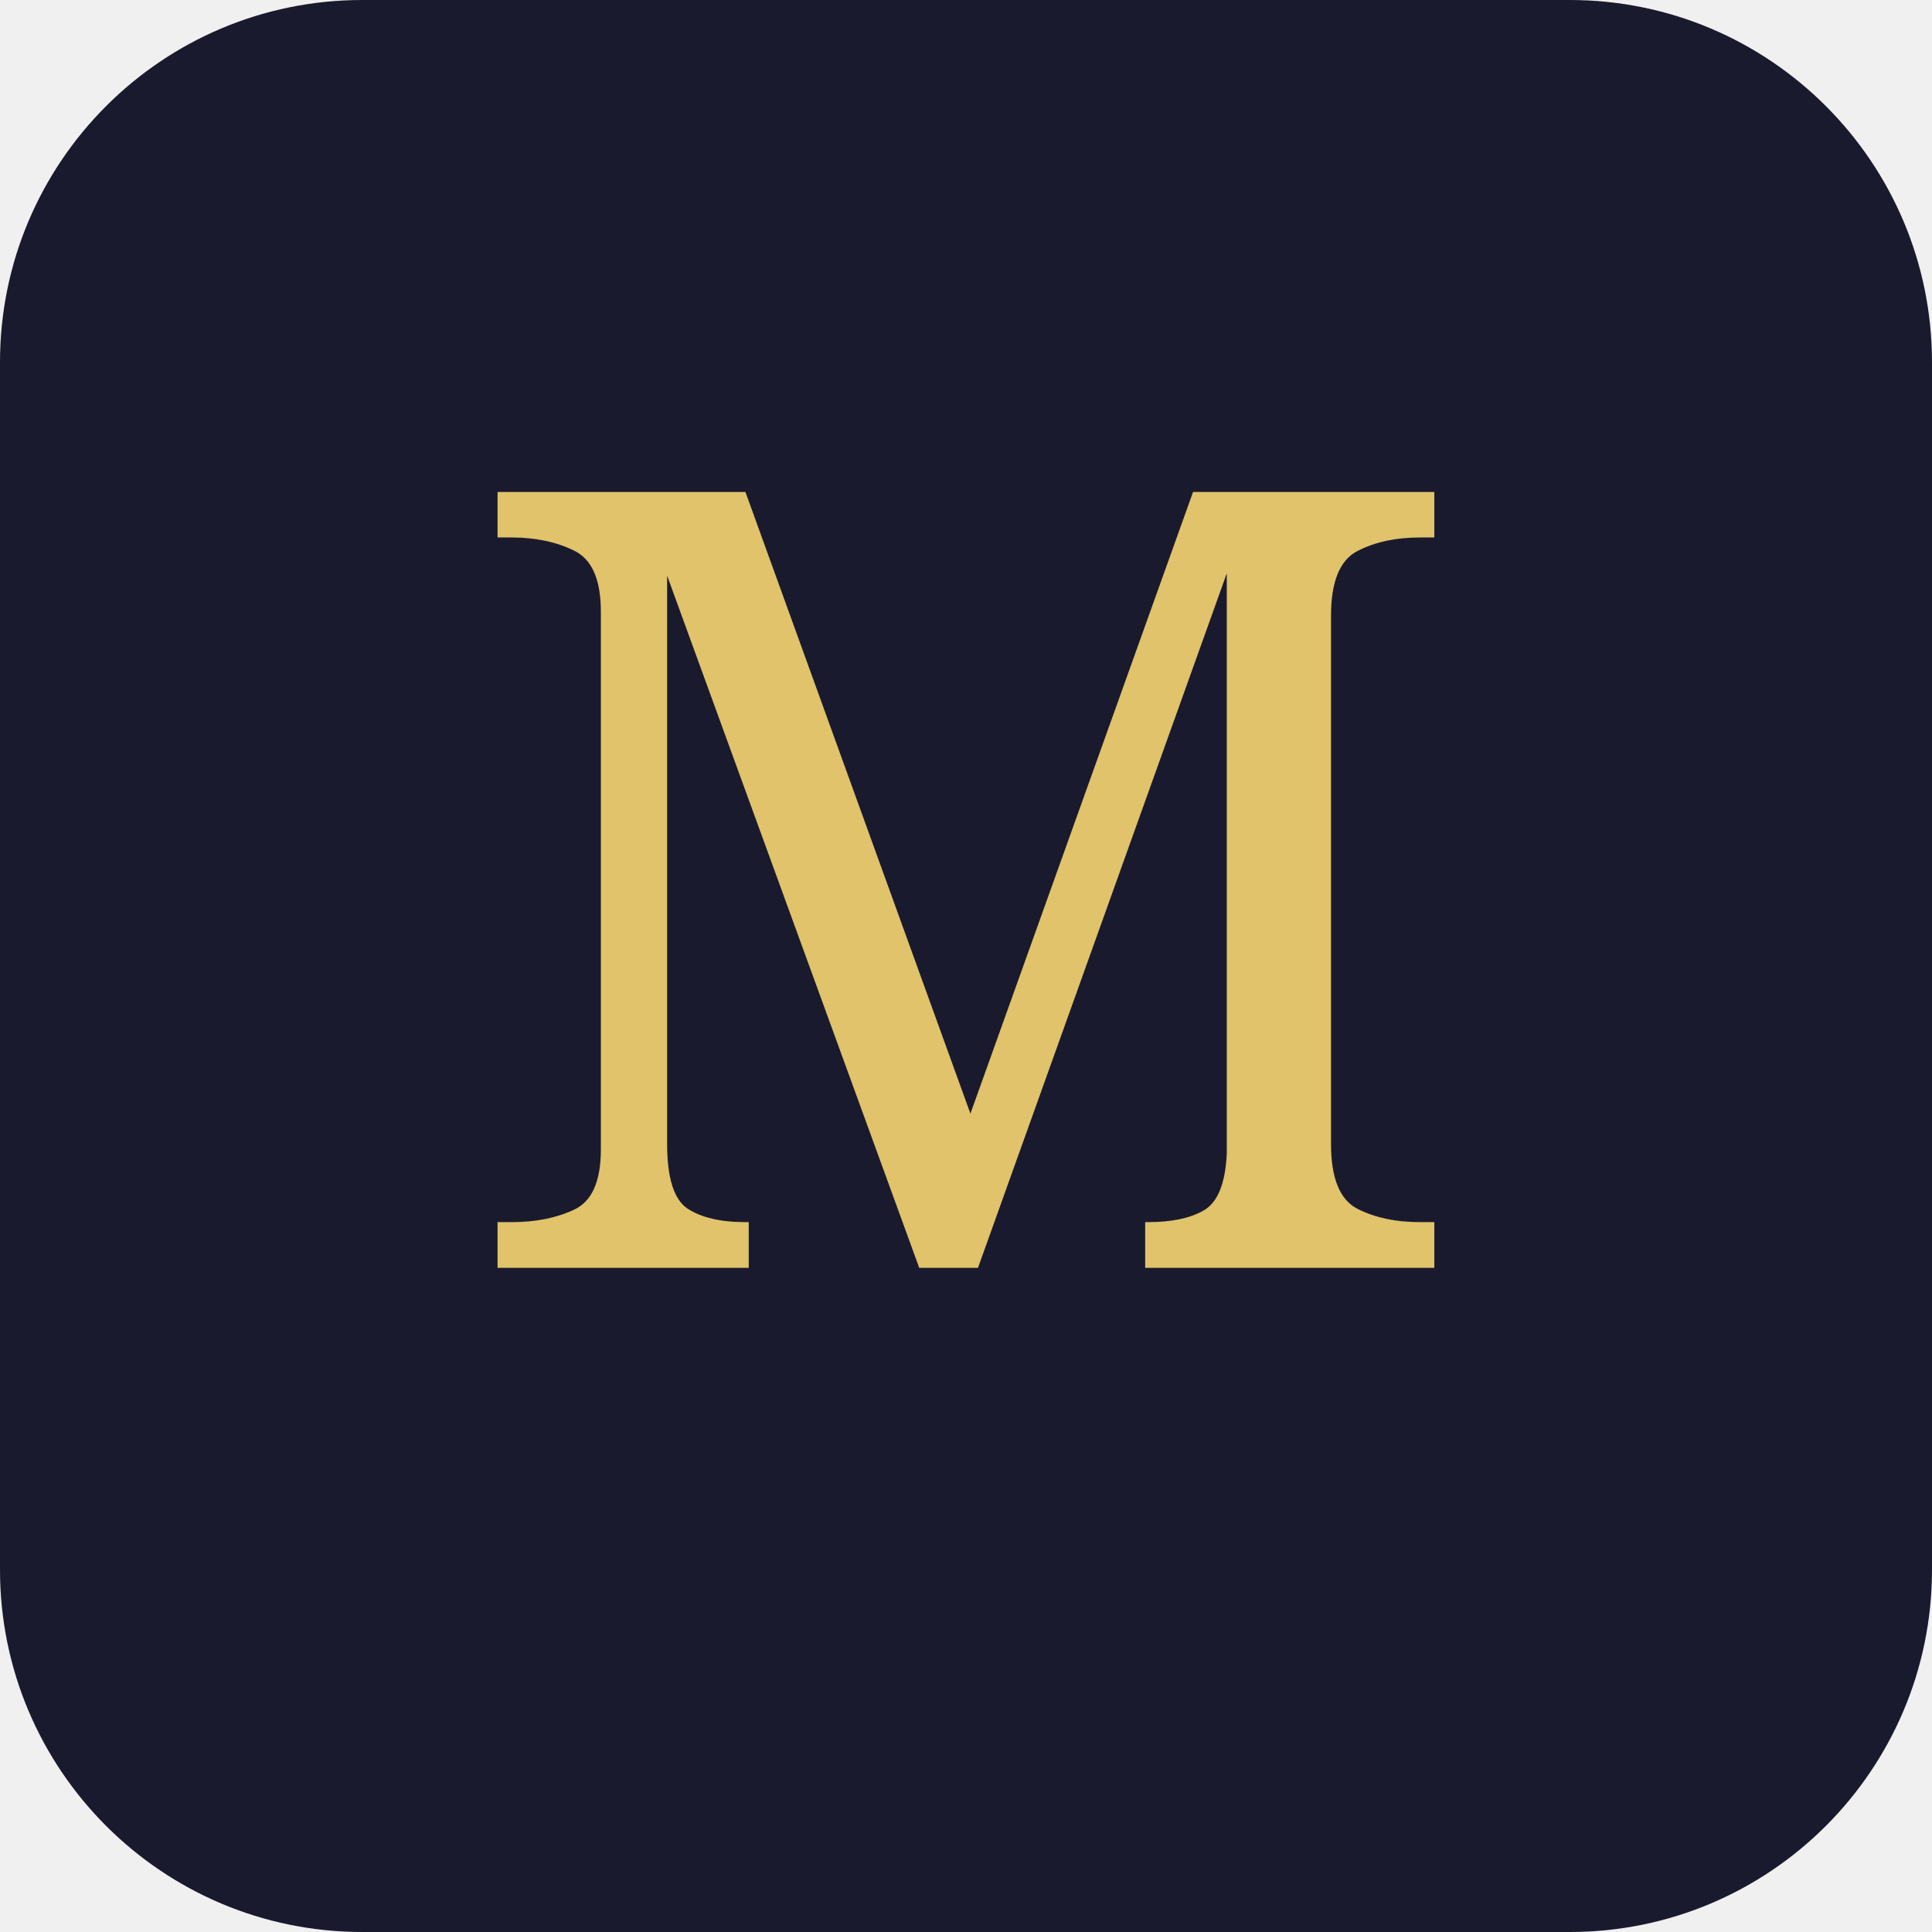
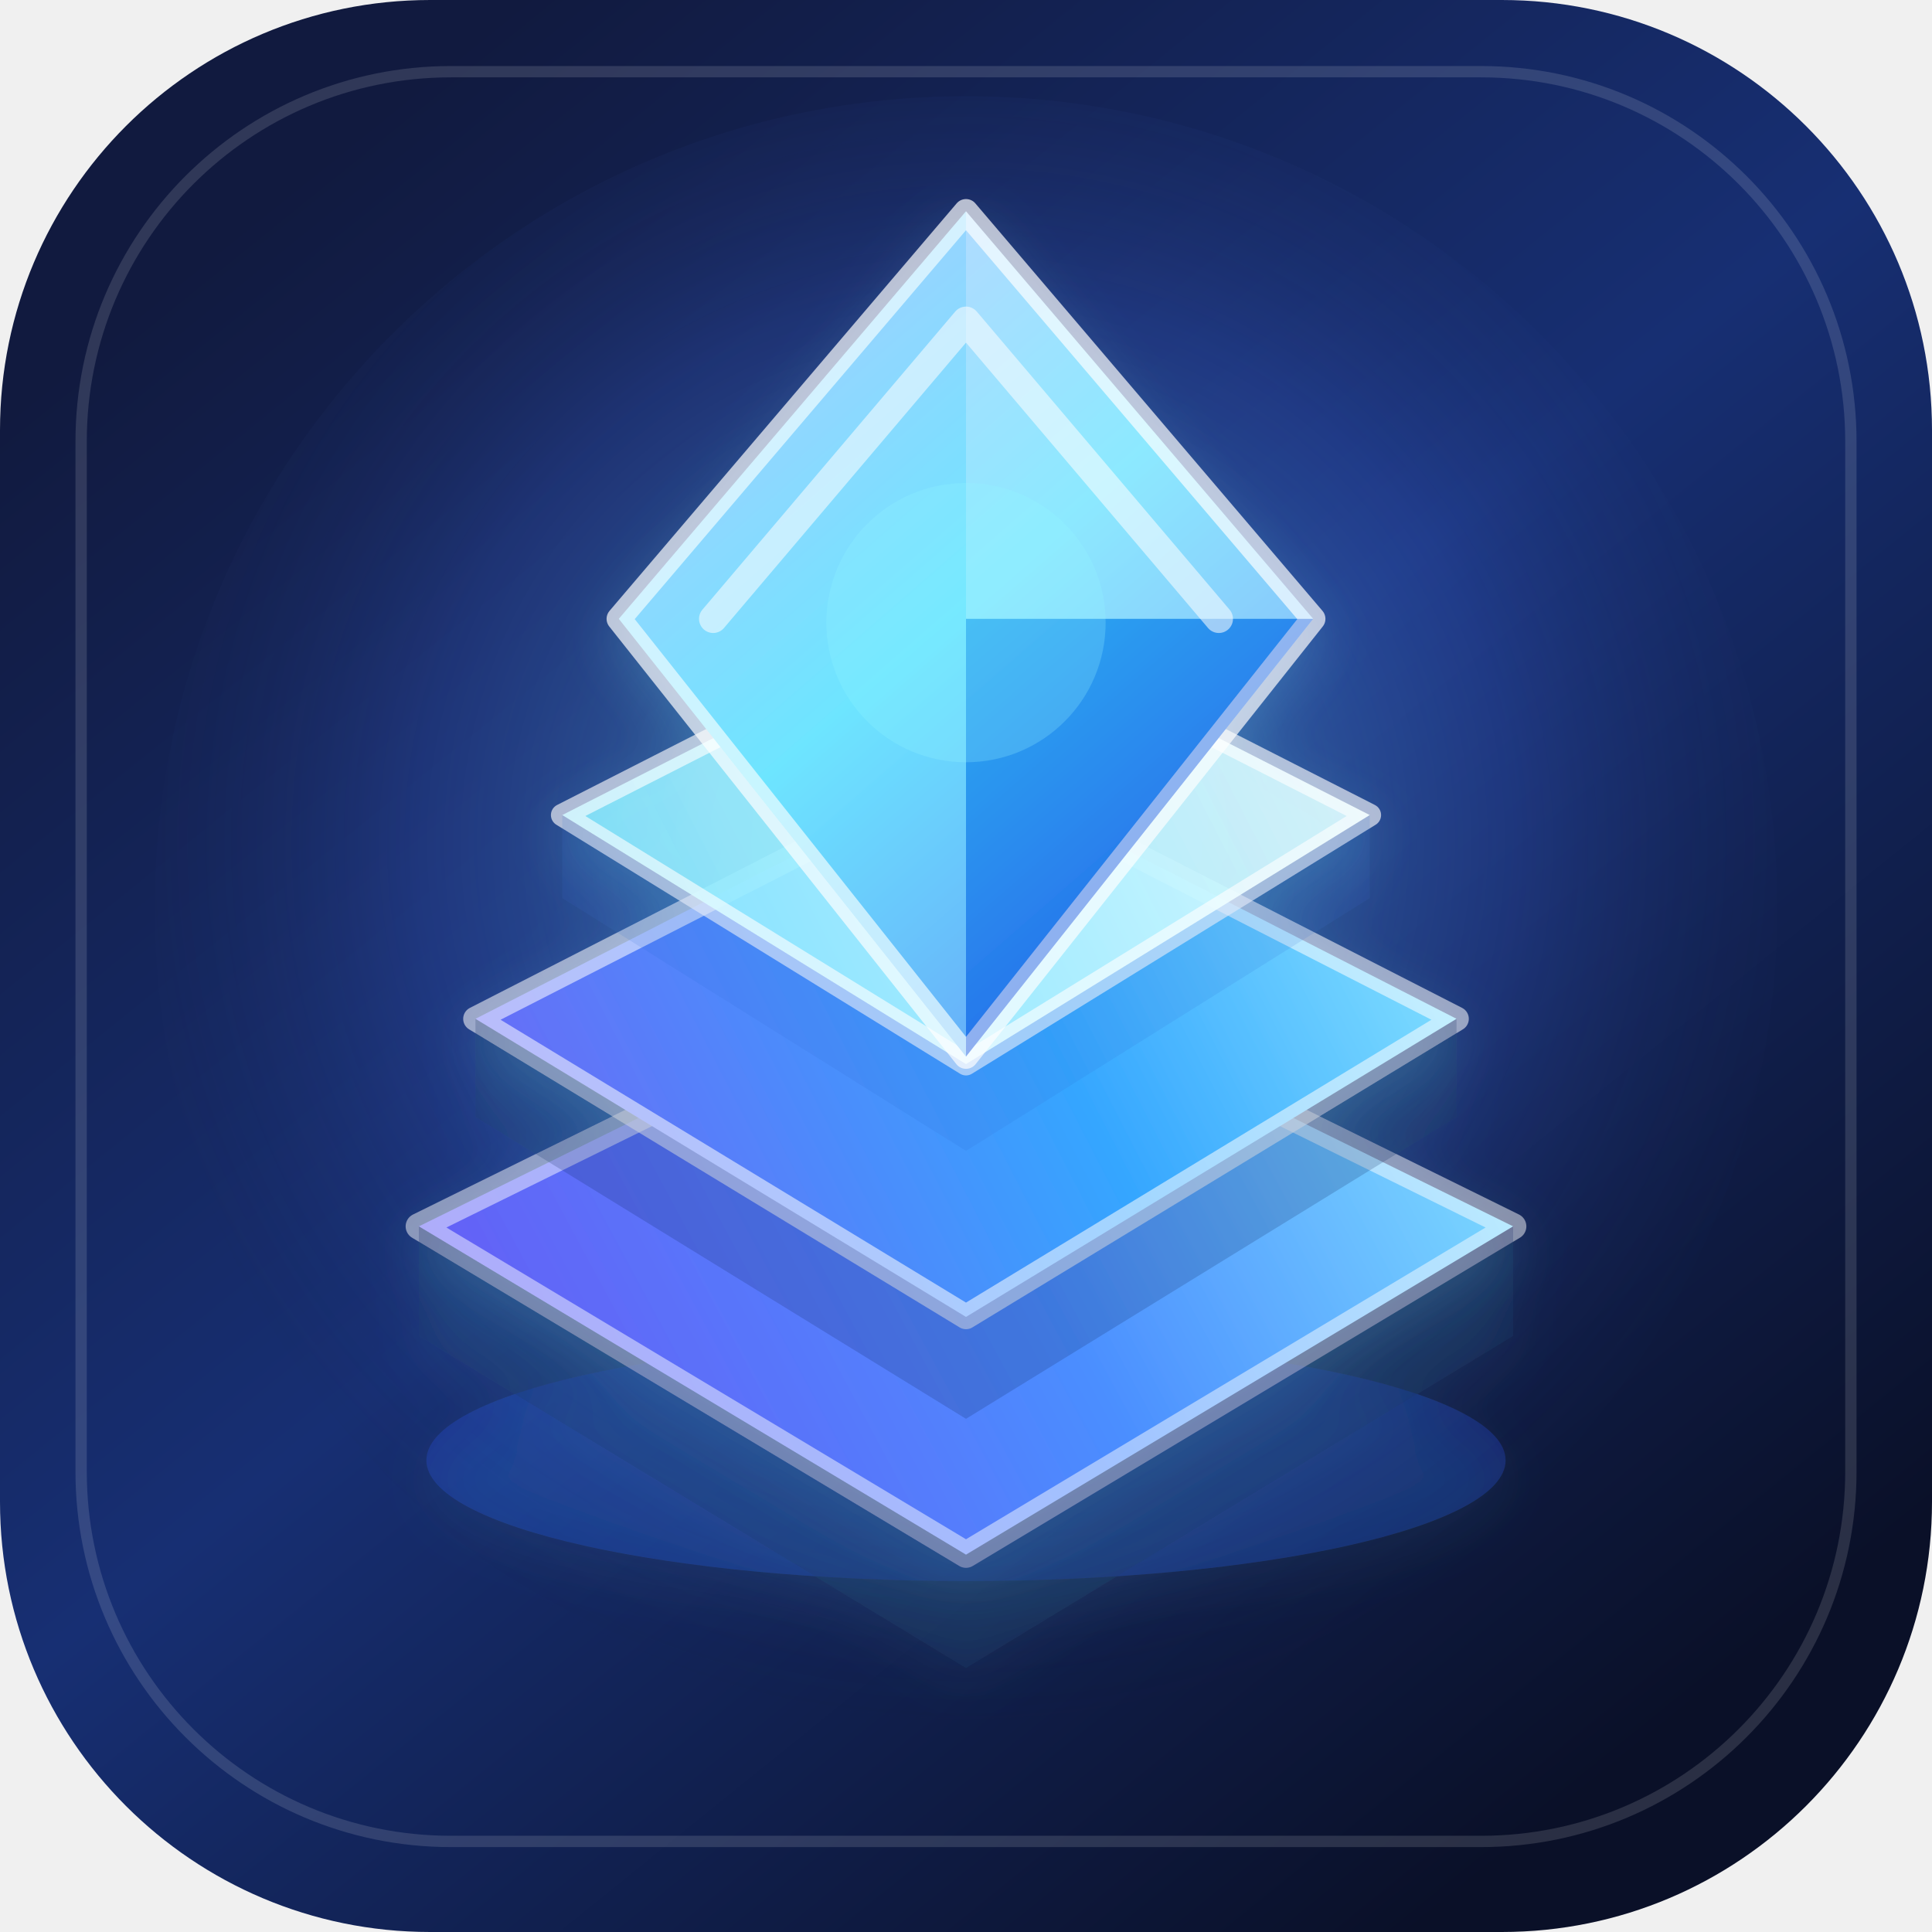
- <svg xmlns="http://www.w3.org/2000/svg" viewBox="0 0 128 128">
-   <rect width="128" height="128" rx="24" fill="#1a1a2e" />
-   <text x="64" y="84" text-anchor="middle" font-size="72" font-family="serif" fill="#e0c36a">M</text>
+ <svg xmlns="http://www.w3.org/2000/svg" class="metis-crystal-app-icon" viewBox="0 0 1024 1024">
+   <defs>
+     <linearGradient id="app-bg" x1="168" x2="856" y1="86" y2="938" gradientUnits="userSpaceOnUse">
+       <stop offset="0" stop-color="#111a3f" />
+       <stop offset="0.48" stop-color="#172f73" />
+       <stop offset="1" stop-color="#0a1028" />
+     </linearGradient>
+     <radialGradient id="app-glow" cx="50%" cy="46%" r="58%">
+       <stop offset="0" stop-color="#75f2ff" stop-opacity="0.5" />
+       <stop offset="0.58" stop-color="#4d7cff" stop-opacity="0.18" />
+       <stop offset="1" stop-color="#070b1c" stop-opacity="0" />
+     </radialGradient>
+     <filter id="soft-shadow" x="-24%" y="-24%" width="148%" height="158%">
+       <feDropShadow dx="0" dy="34" stdDeviation="34" flood-color="#06102a" flood-opacity="0.34" />
+       <feDropShadow dx="0" dy="10" stdDeviation="14" flood-color="#76efff" flood-opacity="0.2" />
+     </filter>
+     <linearGradient id="logo-layer-base" x1="194" x2="804" y1="745" y2="417" gradientUnits="userSpaceOnUse">
+       <stop offset="0" stop-color="#6b54f4" />
+       <stop offset="0.5" stop-color="#4b8eff" />
+       <stop offset="1" stop-color="#8ff8ff" />
+     </linearGradient>
+     <linearGradient id="logo-layer-mid" x1="212" x2="792" y1="620" y2="322" gradientUnits="userSpaceOnUse">
+       <stop offset="0" stop-color="#745ef5" />
+       <stop offset="0.52" stop-color="#35a6ff" />
+       <stop offset="1" stop-color="#a7fbff" />
+     </linearGradient>
+     <linearGradient id="logo-layer-top" x1="262" x2="742" y1="494" y2="248" gradientUnits="userSpaceOnUse">
+       <stop offset="0" stop-color="#7be8ff" stop-opacity="0.9" />
+       <stop offset="1" stop-color="#f5ffff" stop-opacity="0.94" />
+     </linearGradient>
+     <linearGradient id="logo-crystal" x1="332" x2="692" y1="142" y2="556" gradientUnits="userSpaceOnUse">
+       <stop offset="0" stop-color="#9cb3ff" />
+       <stop offset="0.46" stop-color="#39d9ff" />
+       <stop offset="1" stop-color="#2659f0" />
+     </linearGradient>
+   </defs>
+   <rect width="1024" height="1024" rx="228" fill="url(#app-bg)" />
+   <rect x="43" y="38" width="938" height="938" rx="196" fill="none" stroke="#ffffff" stroke-opacity="0.13" stroke-width="6" />
+   <circle cx="512" cy="481" r="430" fill="url(#app-glow)" />
+   <g filter="url(#soft-shadow)">
+     <ellipse cx="512" cy="774" rx="286" ry="64" fill="#1e4be7" opacity="0.28" />
+     <path class="logo-layer-base" d="M222 650 512 507l290 143-290 174-290-174Z" fill="url(#logo-layer-base)" stroke="#ffffff" stroke-opacity="0.48" stroke-width="14" stroke-linejoin="round" />
+     <path d="M222 650v58l290 176 290-176v-58L512 824 222 650Z" fill="#172766" opacity="0.24" />
+     <path class="logo-layer-mid" d="M252 540 512 407l260 133-260 158-260-158Z" fill="url(#logo-layer-mid)" stroke="#ffffff" stroke-opacity="0.54" stroke-width="13" stroke-linejoin="round" />
+     <path d="M252 540v52l260 160 260-160v-52L512 698 252 540Z" fill="#0a2259" opacity="0.2" />
+     <path class="logo-layer-top" d="M298 432 512 323l214 109-214 132-214-132Z" fill="url(#logo-layer-top)" stroke="#ffffff" stroke-opacity="0.62" stroke-width="12" stroke-linejoin="round" />
+     <path d="M298 432v44l214 134 214-134v-44L512 564 298 432Z" fill="#2a63ce" opacity="0.13" />
+     <path class="logo-crystal" d="M512 112 696 328 512 560 328 328 512 112Z" fill="url(#logo-crystal)" stroke="#ffffff" stroke-opacity="0.68" stroke-width="13" stroke-linejoin="round" />
+     <path d="M512 112v448L328 328 512 112Z" fill="#d7fcff" opacity="0.33" />
+     <path d="M512 112 696 328H512V112Z" fill="#ffffff" opacity="0.42" />
+     <path d="M512 328h184L512 560V328Z" fill="#163fd2" opacity="0.28" />
+     <path d="M378 328 512 170l134 158" fill="none" stroke="#ffffff" stroke-linecap="round" stroke-linejoin="round" stroke-opacity="0.55" stroke-width="15" />
+     <circle cx="512" cy="330" r="74" fill="#92f8ff" opacity="0.24" />
+   </g>
</svg>
